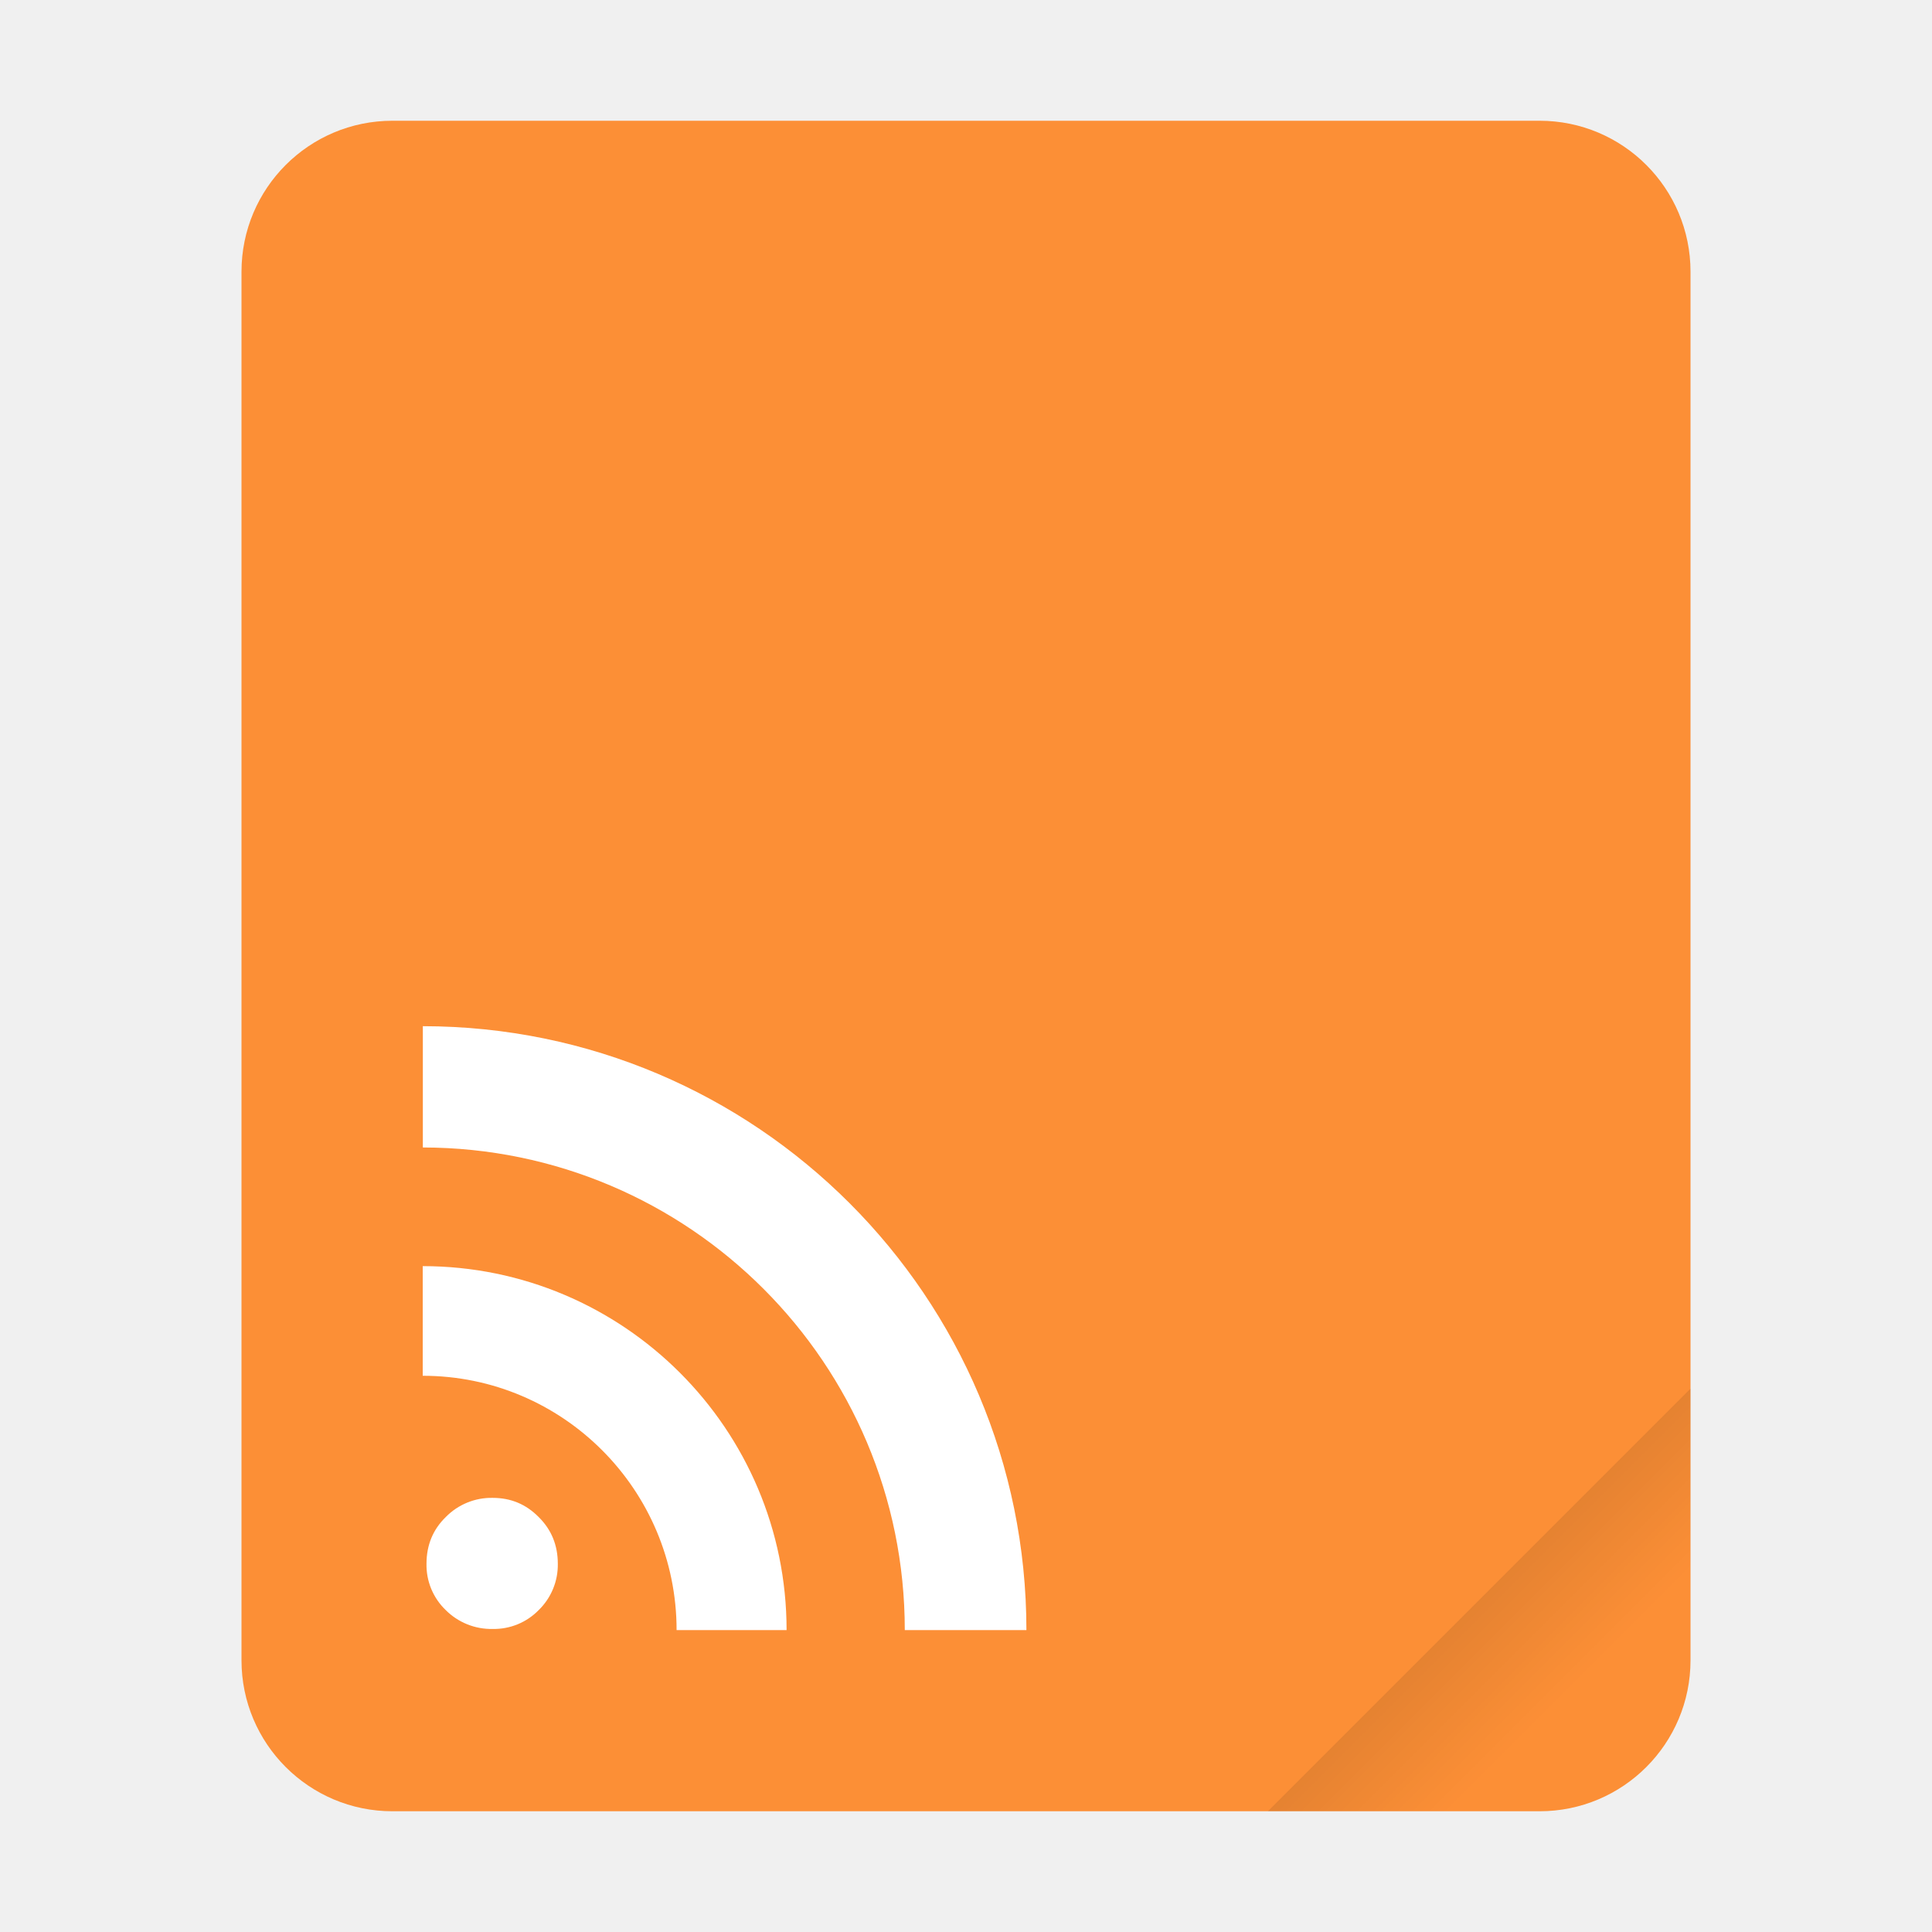
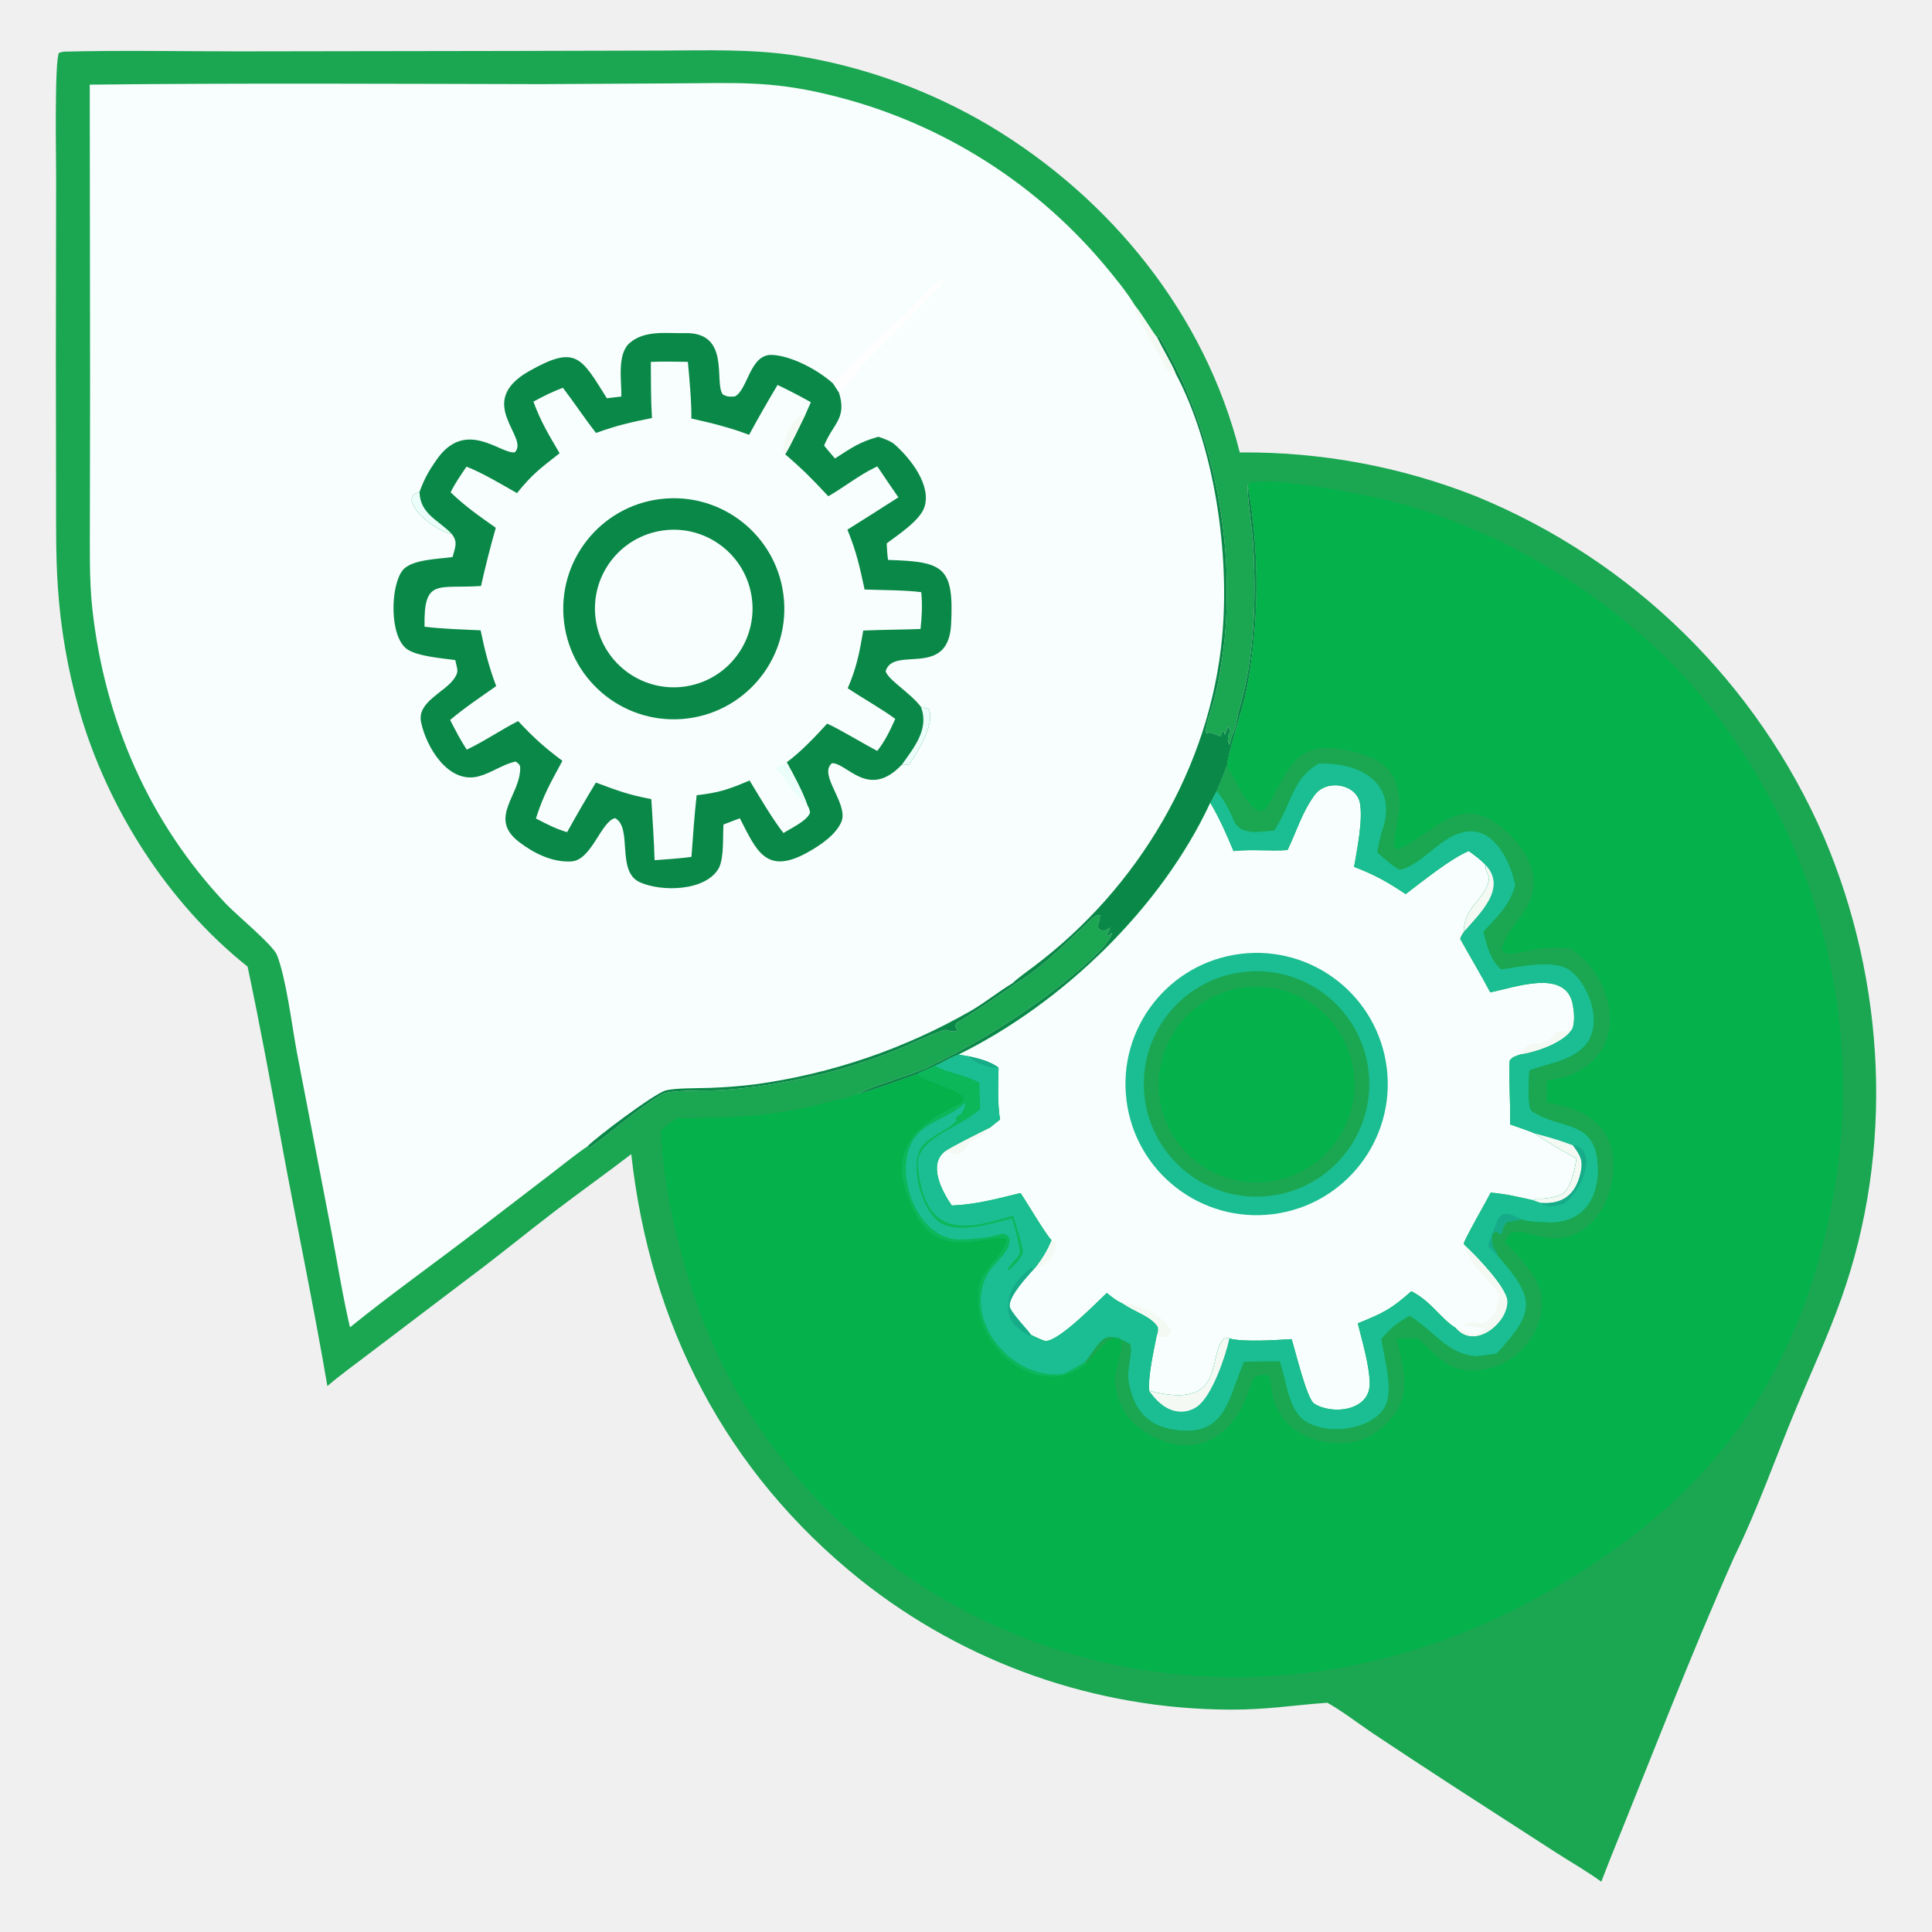
- <svg xmlns="http://www.w3.org/2000/svg" width="64" height="64" version="1.1" viewBox="0 0 16.933 16.933" id="svg4">
-   <defs id="defs2">
-     <linearGradient id="a" x1="49.571" x2="51.714" y1="52.714" y2="54.857" gradientTransform="matrix(2.3333,0,0,2.3333,-68.667,-72.001)" gradientUnits="userSpaceOnUse">
-       <stop offset="0" id="stop1" />
-       <stop stop-opacity="0" offset="1" id="stop2" />
-     </linearGradient>
-   </defs>
-   <g transform="scale(.26458)" id="g2">
-     <rect x="8" y="4" width="48" height="56" ry="5" fill="#fc8f36" style="paint-order:stroke fill markers" id="rect2" />
-     <path d="m56 46-14 14h9c2.77 0 5-2.23 5-5z" fill="url(#a)" fill-rule="evenodd" opacity=".15" stroke-width="8.819" style="paint-order:stroke fill markers" id="path2" />
+ <svg xmlns="http://www.w3.org/2000/svg" width="1024" height="1024" viewBox="0 0 1024 1024" version="1.1" id="svg34">
+   <defs id="defs34" />
+   <g id="g34" transform="matrix(1.553948,0,0,1.553948,-284.3066,-284.5659)">
+     <path fill="#1ba652" d="m 204.581,200.752 c 19.482,-0.525 39.92,-0.113 59.484,-0.106 l 94.752,-0.145 50.176,-0.126 c 15.057,-0.072 30.573,-0.572 45.482,1.721 23.337,3.773 45.756,11.903 66.087,23.965 41.312,24.739 73.444,64.336 85.253,111.384 27.506,-0.258 54.804,4.794 80.396,14.88 53.29,21.759 95.951,63.506 118.857,116.313 21.173,49.698 23.902,106.962 5.899,157.447 -4.644,13.022 -9.9,24.266 -15.186,36.89 -7.155,17.089 -13.146,34.54 -21.341,51.23 -14.998,33.73 -28.205,68.232 -42.079,102.432 l -3.236,8.299 c -4.223,-3.136 -10.733,-6.903 -15.391,-9.906 l -35.497,-22.926 c -9.051,-5.887 -18.072,-11.821 -27.062,-17.8 -5.035,-3.399 -10.283,-7.5 -15.489,-10.406 -12.102,0.859 -20.537,2.406 -33.358,2.347 -45.725,-0.202 -90.052,-15.785 -125.846,-44.24 -46.033,-36.842 -71.771,-86.99 -78.216,-145.227 -8.482,6.515 -17.21,12.715 -25.722,19.205 -9.834,7.499 -19.448,15.418 -29.356,22.798 l -33.749,25.595 c -5.059,3.892 -9.946,7.338 -14.816,11.502 -4.744,-27.772 -10.548,-55.295 -15.634,-83.002 -3.679,-20.046 -7.343,-40.133 -11.587,-60.064 -27.216,-21.635 -47.86,-54.111 -57.446,-87.55 -3.921,-13.794 -6.364,-27.965 -7.288,-42.274 -0.712,-10.493 -0.553,-21.479 -0.585,-32.034 l -0.067,-45.842 0.092,-61.954 c -0.001,-5.478 -0.597,-39.221 0.966,-42.023 z" id="path2" />
+     <path fill="#f8fefd" d="m 213.573,211.997 c 50.869,-0.58 103.055,-0.271 153.971,-0.175 l 45.832,-0.258 c 19.805,-0.067 32.057,-1.001 51.735,3.744 36.706,8.65 69.67,28.843 94.053,57.611 3.872,4.632 7.904,9.472 11.055,14.629 2.865,3.687 5.024,7.647 7.487,10.835 l 0.365,-0.707 c 1.289,1.538 6.619,12.008 7.56,14.053 12.55,27.646 17.761,58.06 15.129,88.307 -0.674,6.928 -1.8,13.804 -3.372,20.585 -0.924,3.866 -2.918,8.449 -3.163,12.184 l 0.411,0.432 0.918,-0.332 3.717,1.327 c 0.611,-1.366 0.22,-1.19 1.167,-1.76 l 0.323,1.268 1.05,-2.864 c 0.651,1.058 0.485,0.678 0.784,1.848 -1.054,1.443 -1.04,2.921 -0.257,4.496 l 0.112,-0.534 c 0.343,-1.575 0.344,-1.871 1.046,-3.276 1.108,-2.217 1.379,-5.925 2.094,-8.32 5.318,-17.827 5.845,-37.686 4.801,-56.181 -0.298,-5.284 -2.083,-16.092 -1.862,-20.581 4.173,22.585 3.996,48.226 -0.498,70.763 -1.141,5.722 -6.193,20.852 -6.53,25.09 -1.147,2.908 -2.281,5.925 -3.556,8.771 -0.433,0.819 -1.716,3.359 -2.171,3.98 -16.714,35.91 -50.441,68.448 -85.851,85.88 -3.118,1.115 -5.223,2.592 -8.092,3.884 -2,0.884 -4.145,1.765 -6.046,2.821 -5.674,1.964 -14.768,5.492 -20.271,6.729 2.225,-1.747 18.117,-6.489 22.65,-8.587 14.884,-6.968 29.024,-15.426 42.202,-25.245 4.588,-3.385 21.124,-16.277 21.838,-21.005 l -1.603,0.968 -0.339,-0.387 c 0.804,-1.166 1.056,-1.226 1.316,-2.486 -1.433,1.139 -2.362,1.374 -3.912,0.514 -0.608,-1.777 0.473,-2.547 0.464,-4.778 -1.099,0.02 -2.013,0.584 -2.81,1.334 -7.64,7.191 -16.41,16.253 -25.458,21.754 l -0.628,0.374 c -2.328,1.973 -17.296,11.897 -20.048,13.366 l -0.402,1.105 0.825,1.482 c -1.713,0.564 -2.451,0.176 -4.204,-0.283 -4.342,1.176 -12.374,5.162 -16.996,7.018 -10.556,4.216 -21.464,7.49 -32.597,9.785 -9.404,1.878 -17.736,3.204 -27.275,3.783 -4.284,0.259 -17.024,-0.19 -19.7,1.38 -8.56,5.021 -16.553,12.493 -24.757,18.255 l -0.741,-0.46 c -3.402,2.211 -9.029,6.77 -12.374,9.319 l -24.83,19.044 c -14.317,11.039 -29.94,22.105 -43.799,33.349 -2.33,-9.76 -4.421,-22.727 -6.362,-32.771 l -11.788,-61.203 c -1.687,-9.04 -3.569,-24.796 -6.752,-32.986 -1.332,-3.427 -13.885,-13.746 -17.376,-17.443 -26.288,-27.835 -41.361,-62.562 -45.586,-100.463 -1.111,-9.969 -0.842,-20.575 -0.856,-30.383 l 0.073,-44.597 z" id="path3" />
+     <path fill="#0a8848" d="m 577.706,298.383 0.365,-0.707 c 1.289,1.538 6.619,12.008 7.56,14.053 12.55,27.646 17.761,58.06 15.129,88.307 -0.674,6.928 -1.8,13.804 -3.372,20.585 -0.924,3.866 -2.918,8.449 -3.163,12.184 l 0.411,0.432 0.918,-0.332 3.717,1.327 c 0.611,-1.366 0.22,-1.19 1.167,-1.76 l 0.323,1.268 1.05,-2.864 c 0.651,1.058 0.485,0.678 0.784,1.848 -1.054,1.443 -1.04,2.921 -0.257,4.496 l 0.112,-0.534 c 0.343,-1.575 0.344,-1.871 1.046,-3.276 1.108,-2.217 1.379,-5.925 2.094,-8.32 5.318,-17.827 5.845,-37.686 4.801,-56.181 -0.298,-5.284 -2.083,-16.092 -1.862,-20.581 4.173,22.585 3.996,48.226 -0.498,70.763 -1.141,5.722 -6.193,20.852 -6.53,25.09 -1.147,2.908 -2.281,5.925 -3.556,8.771 -0.433,0.819 -1.716,3.359 -2.171,3.98 -16.714,35.91 -50.441,68.448 -85.851,85.88 -3.118,1.115 -5.223,2.592 -8.092,3.884 -2,0.884 -4.145,1.765 -6.046,2.821 -5.674,1.964 -14.768,5.492 -20.271,6.729 2.225,-1.747 18.117,-6.489 22.65,-8.587 14.884,-6.968 29.024,-15.426 42.202,-25.245 4.588,-3.385 21.124,-16.277 21.838,-21.005 l -1.603,0.968 -0.339,-0.387 c 0.804,-1.166 1.056,-1.226 1.316,-2.486 -1.433,1.139 -2.362,1.374 -3.912,0.514 -0.608,-1.777 0.473,-2.547 0.464,-4.778 -1.099,0.02 -2.013,0.584 -2.81,1.334 -7.64,7.191 -16.41,16.253 -25.458,21.754 l -0.628,0.374 c -2.328,1.973 -17.296,11.897 -20.048,13.366 l -0.402,1.105 0.825,1.482 c -1.713,0.564 -2.451,0.176 -4.204,-0.283 -4.342,1.176 -12.374,5.162 -16.996,7.018 -10.556,4.216 -21.464,7.49 -32.597,9.785 -9.404,1.878 -17.736,3.204 -27.275,3.783 -4.284,0.259 -17.024,-0.19 -19.7,1.38 -8.56,5.021 -16.553,12.493 -24.757,18.255 l -0.741,-0.46 c 2.179,-2.495 22.59,-17.939 26.666,-19.071 3.112,-0.865 11.027,-0.739 14.897,-0.877 5.22,-0.174 10.43,-0.578 15.615,-1.213 25.917,-3.552 50.905,-12.068 73.597,-25.084 4.58,-2.646 9.348,-6.489 14.158,-9.388 1.955,-1.875 5.368,-4.274 7.587,-5.951 35.34,-26.713 59.808,-67.714 63.949,-112.149 2.622,-28.146 -2.404,-64.664 -15.91,-89.98 -1.273,-3.219 -4.505,-8.473 -6.192,-12.037 z" id="path4" />
+     <path fill="#f5f9f4" d="m 570.219,287.548 c 2.865,3.687 5.024,7.647 7.487,10.835 1.687,3.564 4.919,8.818 6.192,12.037 -0.955,-0.189 -2.834,-0.799 -3.209,-1.676 -1.948,-4.559 -10.481,-17.148 -10.47,-21.196 z" id="path5" />
+     <path fill="#0a8848" d="m 394.893,318.37 c 0.091,-5.418 -1.568,-14.533 2.901,-18.328 5.208,-4.423 12.615,-3.135 18.662,-3.299 16.069,-0.434 9.82,17.25 13.118,20.998 1.756,0.819 2.134,0.69 4.032,0.612 4.495,-2.331 5.098,-14.572 12.745,-14.177 6.816,0.353 16.002,5.357 20.874,9.882 l 1.865,2.876 c 2.8,8.972 -1.841,10.373 -5.054,18.161 1.196,1.43 2.477,3.036 3.716,4.406 5.726,-3.691 8.36,-5.611 14.814,-7.407 1.79,0.625 4.206,1.437 5.558,2.634 5.355,4.741 12.719,14.037 10.066,21.547 -1.564,4.431 -9.032,9.363 -12.8,12.185 0.11,1.807 0.175,3.883 0.472,5.647 18.916,0.58 22.496,2.247 21.506,21.885 -0.948,18.807 -19.682,7.178 -22.331,16.053 0.764,2.943 8.27,7.28 11.972,12.084 0.988,0.404 1.517,0.55 2.577,0.672 2.778,4.521 -3.75,15.048 -6.407,18.897 -1.616,0.676 -1.166,0.073 -2.586,0.197 -11.444,12.19 -18.824,-0.765 -23.902,-0.435 -4.617,3.894 5.287,13.238 3.399,19.574 -1.743,4.726 -7.522,8.515 -11.697,10.835 -14.239,7.913 -17.471,-0.766 -23.09,-11.652 -1.856,0.683 -3.723,1.417 -5.572,2.124 -0.316,4.141 0.255,11.014 -1.547,14.781 -4.429,8.118 -19.866,8.257 -27.127,4.852 -7.956,-3.73 -2.243,-18.684 -8.33,-21.797 -4.799,1.13 -7.972,14.408 -14.94,14.772 -6.524,0.341 -12.771,-2.821 -17.725,-6.6 -10.838,-8.266 0.45,-15.876 0.33,-25.41 -0.024,-0.996 -0.77,-1.591 -1.573,-2.071 -4.225,0.885 -8.235,3.869 -12.512,5.032 -10.359,2.816 -17.962,-9.878 -19.734,-18.47 -1.445,-7.005 8.281,-10.182 11.43,-15.04 1.449,-2.236 0.978,-2.794 0.397,-5.412 l -0.165,-0.721 c -4.454,-0.592 -12.907,-1.292 -16.358,-3.66 -6.155,-4.226 -5.82,-21.512 -1.614,-26.922 2.944,-3.788 12.436,-3.885 17.055,-4.551 0.841,-3.343 1.929,-4.972 -0.25,-7.856 -4.337,-0.603 -14.157,-7.538 -13.674,-12.302 1.167,-1.831 0.389,-1.098 2.642,-2.012 1.611,-4.54 3.325,-7.467 5.93,-11.166 9.887,-14.036 21.787,-1.699 26.551,-2.373 5.281,-5.065 -14.011,-16.997 4.921,-27.708 16.02,-9.064 17.712,-4.759 26.508,9.252 1.648,-0.208 3.297,-0.405 4.947,-0.589 z" id="path6" />
+     <path fill="#ebfefa" d="m 497.009,424.129 c 0.988,0.404 1.517,0.55 2.577,0.672 2.778,4.521 -3.75,15.048 -6.407,18.897 -1.616,0.676 -1.166,0.073 -2.586,0.197 4.222,-5.904 9.447,-12.311 6.416,-19.766 z" id="path7" />
+     <path fill="#ebfefa" d="m 337.068,365.268 c -4.337,-0.603 -14.157,-7.538 -13.674,-12.302 1.167,-1.831 0.389,-1.098 2.642,-2.012 0.271,7.651 6.645,9.606 11.032,14.314 z" id="path8" />
+     <path fill="#f8fefd" d="m 404.943,306.556 c 4.12,-0.176 8.488,-0.059 12.63,-0.019 0.498,5.186 1.318,14.272 1.188,19.332 7.208,1.617 12.793,2.981 19.7,5.556 3.118,-5.732 6.355,-11.4 9.706,-17 4.094,1.956 7.404,3.669 11.357,5.894 l -1.83,4.131 c -1.24,2.506 -5.646,11.812 -6.951,13.61 6.06,5.185 9.219,8.42 14.736,14.329 5.35,-3.067 10.436,-7.146 15.68,-9.679 l 0.646,-0.319 c 0.131,-0.061 0.261,-0.123 0.392,-0.184 2.365,3.488 4.753,7.112 7.176,10.546 -5.773,3.708 -11.566,7.384 -17.38,11.027 3.128,7.685 4.142,12.423 5.86,20.419 5.519,0.213 14.186,0.177 19.327,0.91 0.417,4.197 0.22,8.364 -0.246,12.554 -6.478,0.239 -13.14,0.248 -19.534,0.528 -1.299,7.561 -2.215,12.493 -5.296,19.682 4.835,3.247 11.923,7.246 16.209,10.451 -1.834,4.064 -3.359,7.364 -6.127,10.919 -4.64,-2.385 -13.189,-7.607 -17.108,-9.303 -3.841,4.249 -9.122,9.799 -13.793,13.188 2.45,4.44 5.315,9.763 7.022,14.53 0.673,1.213 0.639,1.236 0.955,2.604 -0.918,2.783 -6.421,5.306 -9.077,6.995 -3.692,-4.672 -8.407,-12.734 -11.563,-17.928 -7.259,3.084 -10.278,4.122 -18.049,5.038 -0.784,7.014 -1.259,13.976 -1.774,21.014 -3.945,0.575 -8.554,0.819 -12.573,1.128 -0.195,-6.786 -0.722,-14.014 -1.109,-20.827 -7.823,-1.462 -11.502,-2.884 -18.909,-5.641 -3.391,5.573 -6.665,11.216 -9.82,16.926 -3.969,-1.2 -6.994,-2.758 -10.638,-4.673 2.648,-8.253 4.937,-12.038 9.038,-19.671 -6.306,-4.696 -9.706,-7.82 -15.107,-13.543 -5.956,3.013 -11.361,6.806 -17.532,9.736 -2.281,-3.54 -3.729,-6.35 -5.658,-10.121 4.774,-4.069 10.534,-7.912 15.7,-11.548 -2.508,-6.757 -3.834,-11.975 -5.308,-19.035 -6.303,-0.295 -12.875,-0.477 -19.122,-1.213 -0.337,-16.761 4.531,-12.883 19.268,-13.911 1.482,-6.663 3.16,-13.28 5.034,-19.844 -5.537,-3.916 -10.518,-7.351 -15.404,-12.109 1.528,-3.139 3.459,-5.838 5.405,-8.732 5.189,1.948 12.26,6.201 17.223,9.01 5.399,-6.66 7.864,-8.337 14.544,-13.602 -3.679,-6.255 -6.43,-10.735 -8.936,-17.6 3.827,-2.056 6.023,-3.162 10.046,-4.727 3.861,5.013 7.27,10.276 11.308,15.405 7.207,-2.575 11.695,-3.614 19.079,-5.083 -0.389,-6.359 -0.346,-12.776 -0.385,-19.15 z" id="path9" />
+     <path fill="#ebfefa" d="m 447.359,444.958 c 1.059,-0.57 2.785,-1.305 3.926,-1.83 2.45,4.44 5.315,9.763 7.022,14.53 -3.301,-1.644 -7.4,-8.951 -10.948,-12.7 z" id="path10" />
+     <path fill="#f5f9f4" d="m 450.743,338.06 -0.739,-1.57 c 0.278,-2.327 1.001,-4.578 2.129,-6.632 1.871,-3.424 2.251,-4.438 5.561,-5.408 -1.24,2.506 -5.646,11.812 -6.951,13.61 z" id="path11" />
+     <path fill="#0a8848" d="m 410.183,353.152 c 20.702,-1.425 38.664,14.145 40.191,34.84 1.527,20.694 -13.955,38.732 -34.642,40.361 -20.83,1.64 -39.022,-13.974 -40.559,-34.812 -1.538,-20.839 14.165,-38.953 35.01,-40.389 z" id="path12" />
+     <path fill="#f8fefd" d="m 407.792,364.267 c 14.678,-2.76 28.791,6.977 31.421,21.679 2.63,14.702 -7.231,28.728 -21.956,31.228 -14.541,2.469 -28.355,-7.243 -30.953,-21.762 -2.598,-14.519 6.992,-28.419 21.488,-31.145 z" id="path13" />
+     <path fill="#fefefe" d="m 467.225,314.058 c 7.825,-8.393 15.62,-15.956 24.11,-23.683 2.886,-2.627 9.826,-10.341 12.498,-11.892 l 0.634,0.126 0.096,0.952 c -8.865,9.201 -17.557,18.511 -26.752,27.407 -2.636,2.55 -6.541,8.684 -8.721,9.966 z" id="path14" />
+     <path fill="#05b14a" d="m 608.529,348.328 c 4.52,-3.444 38.223,3.22 45.176,4.83 43.422,10.055 87.573,38.079 114.642,73.757 33.93,44.289 48.793,100.282 41.295,155.568 -7.421,52.092 -29.42,94.607 -71.975,126.15 -45.666,33.849 -99.418,51.671 -156.406,45.214 -74.967,-8.494 -139.727,-59.532 -162.606,-131.86 -5.165,-16.328 -9.707,-36.244 -10.283,-53.162 2.157,-2.026 2.941,-2.674 5.409,-4.295 18.78,-0.213 33.339,-0.444 51.552,-5.515 2.344,-0.653 8.257,-1.758 10.181,-2.769 5.503,-1.237 14.597,-4.765 20.271,-6.729 1.901,-1.056 4.046,-1.937 6.046,-2.821 2.869,-1.292 4.974,-2.769 8.092,-3.884 35.41,-17.432 69.137,-49.97 85.851,-85.88 0.455,-0.621 1.738,-3.161 2.171,-3.98 1.275,-2.846 2.409,-5.863 3.556,-8.771 0.337,-4.238 5.389,-19.368 6.53,-25.09 4.494,-22.537 4.671,-48.178 0.498,-70.763 z" id="path15" />
+     <path fill="#f8fefd" d="m 622.105,473.063 c 3.157,-6.543 4.913,-12.818 9.216,-18.722 4.174,-5.726 14.353,-3.745 15.503,2.769 1.027,5.817 -0.983,15.704 -2.011,21.696 7.052,2.682 11.262,5.062 17.59,9.27 5.756,-4.336 15.201,-12.032 21.524,-14.687 2.103,1.579 3.916,2.82 5.727,4.743 0.05,1.991 0.319,2.423 1.228,4.208 -0.562,7.357 -8.707,9.656 -8.612,18.613 -0.39,0.663 -1.435,2.092 -1.187,2.538 3.064,5.506 7.282,12.619 10.168,18.089 8.088,-1.508 26.022,-8.435 28.2,4.436 0.44,2.602 0.651,5.128 -0.042,7.69 -2.548,4.985 -12.704,8.358 -17.876,9.061 -1.589,0.595 -2.82,0.793 -3.664,2.184 -0.345,6.853 0.359,14.358 0.138,21.692 2.467,0.873 6.175,2.077 8.463,3.088 1.796,1.41 12.164,7.685 14.214,8.431 -0.526,3.529 -1.612,9.367 -4.442,11.914 -1.49,1.342 -7.107,2.209 -9.165,1.837 l -1.159,0.593 c -4.996,-1.102 -9.38,-2.184 -14.508,-2.592 -1.247,2.513 -9.255,16.397 -9.173,17.432 l 0.419,0.584 c 3.475,3.116 14.232,14.266 14.455,18.912 0.352,7.337 -11.095,17.024 -17.671,9.206 -5.21,-3.273 -8.24,-8.997 -15.093,-12.509 -6.938,6.164 -9.602,7.433 -18.271,10.955 1.592,6.44 3.869,13.996 4.066,20.193 0.312,9.844 -13.008,11.111 -18.999,7.138 -2.519,-1.671 -6.56,-18.686 -7.639,-21.95 -4.995,0.314 -16.743,1.101 -21.225,-0.232 l -1.275,-0.27 c -6.772,4.442 1.117,24.416 -24.321,18.573 -0.604,-0.136 -1.202,-0.295 -1.793,-0.477 -0.361,-5.021 1.503,-13.283 2.518,-18.46 0.497,-1.587 0.597,-1.577 0.488,-3.201 -2.205,-3.607 -7.485,-5.063 -11.469,-7.709 l -0.451,-0.306 c -2.478,-1.127 -3.393,-1.998 -5.505,-3.666 -3.565,3.308 -15.748,15.977 -20.708,16.399 -0.767,0.065 -4.225,-1.663 -5.208,-2.141 -0.412,-0.924 -7.331,-7.97 -7.289,-9.899 0.078,-3.666 5.996,-9.945 8.31,-12.558 l 0.569,-0.493 c 2.36,-3.14 3.981,-5.698 5.472,-9.329 -1.772,-1.59 -8.44,-12.918 -10.572,-16.056 -8.228,1.978 -14.911,3.881 -23.441,4.251 -3.363,-4.814 -8.089,-13.793 -2.492,-18.375 2.866,-2.003 12.023,-6.452 15.523,-8.217 l 3.421,-2.74 c -0.891,-5.24 -0.665,-12.286 -0.508,-17.68 -2.917,-2.172 -6.66,-3.097 -10.16,-3.876 l -3.465,-0.601 c 35.41,-17.432 69.137,-49.97 85.851,-85.88 3.073,5.228 5.604,10.862 7.904,16.47 6.485,-0.692 12.345,0.084 18.427,-0.339 z" id="path16" />
+     <path fill="#f5f9f4" d="m 682.656,607.93 c 3.475,3.116 14.232,14.266 14.455,18.912 0.352,7.337 -11.095,17.024 -17.671,9.206 3.272,0.397 6.335,4.348 10.311,0.17 -2.593,-0.426 -4.822,-0.609 -7.422,-0.829 l -0.105,-0.47 c 1.181,-0.452 2.004,-0.701 3.209,-1.058 1.583,0.502 1.945,0.713 3.638,0.581 2.038,-1.098 2.742,-2.233 4.206,-4.002 l 1.104,-5.972 c -3.666,-4.214 -11.248,-11.641 -11.725,-16.538 z" id="path17" />
+     <path fill="#f5f9f4" d="m 565.976,627.793 c 5.093,-0.324 14.244,4.402 16.322,9.07 -0.387,2.831 -2.483,2.328 -4.89,2.146 0.497,-1.587 0.597,-1.577 0.488,-3.201 -2.205,-3.607 -7.485,-5.063 -11.469,-7.709 z" id="path18" />
+     <path fill="#f5f9f4" d="m 719.409,533.706 c -2.548,4.985 -12.704,8.358 -17.876,9.061 2.298,-5.981 7.144,-1.598 10.838,-5.926 0.726,-0.851 0.803,-1.081 1.668,-1.852 3.862,-0.422 2.166,0.812 5.37,-1.283 z" id="path19" />
+     <path fill="#f5f9f4" d="m 520.635,567.709 c -1.697,2.313 -4.429,3.542 -7.024,4.85 -0.911,1.588 -1.592,3.281 -3.189,4.014 -2.781,0.186 -2.91,-0.401 -5.31,-0.647 2.866,-2.003 12.023,-6.452 15.523,-8.217 z" id="path20" />
+     <path fill="#f5f9f4" d="m 541.617,606.106 1.35,0.542 c 0.814,3.441 -3.25,9.018 -6.822,8.787 2.36,-3.14 3.981,-5.698 5.472,-9.329 z" id="path21" />
+     <path fill="#1bbd92" d="m 606.17,508.463 c 24.471,-2.973 46.735,14.413 49.782,38.876 3.046,24.462 -14.273,46.779 -38.726,49.899 -24.558,3.133 -46.99,-14.276 -50.05,-38.843 -3.059,-24.567 14.418,-46.947 38.994,-49.932 z" id="path22" />
+     <path fill="#1ba652" d="m 608.896,514.479 c 21.265,-1.464 39.661,14.653 41.006,35.926 1.346,21.273 -14.874,39.579 -36.154,40.806 -21.113,1.217 -39.244,-14.848 -40.579,-35.954 -1.335,-21.105 14.629,-39.326 35.727,-40.778 z" id="path23" />
+     <path fill="#05b14a" d="m 607.774,519.846 c 18.345,-2.091 34.905,11.102 36.967,29.451 2.061,18.348 -11.158,34.887 -29.509,36.92 -18.311,2.028 -34.806,-11.155 -36.863,-29.463 -2.057,-18.307 11.101,-34.823 29.405,-36.908 z" id="path24" />
+     <path fill="#1bbd92" d="m 632.558,443.581 c 14.938,-0.683 27.441,7.173 21.885,22.865 -0.723,2.039 -1.272,5.182 -1.672,7.369 1.067,0.94 6.785,6.274 8.049,5.897 8.053,-2.399 13.223,-11.309 21.91,-12.919 9.81,-1.818 15.553,10.388 17.083,18.273 -2.077,7.188 -5.809,10.322 -10.873,15.868 1.265,4.88 2.195,9.151 5.963,12.799 6.652,-0.89 18.659,-3.751 24.05,0.683 6.494,5.34 10.902,18.531 4.49,25.507 -4.69,5.103 -12.645,5.993 -18.862,8.32 -0.041,2.35 -0.836,12.666 0.861,13.826 9.68,6.613 21.905,2.523 22.566,18.947 0.424,10.548 -5.01,19.466 -16.841,19.075 -2.011,-0.066 -7.438,-0.218 -9.106,-0.99 -1.945,0.426 -3.141,0.625 -5.12,0.836 -0.984,1.425 -1.408,1.782 -1.506,3.522 l -0.816,0.888 -0.779,-1.015 c -1.498,0.201 -0.916,-0.134 -1.852,0.952 -0.462,4.723 0.643,3.839 1.904,7.18 12.568,14.449 13.184,18.79 -0.473,33.366 -2.243,0.289 -5.593,1.025 -7.736,0.816 -9.317,-0.908 -14.357,-9.228 -21.986,-13.648 -4.569,2.629 -6.13,3.855 -9.551,7.856 0.914,6.74 4.897,18.666 0.401,24.396 -5.5,7.01 -19.92,8.453 -27.014,3.189 -5.379,-4.218 -5.881,-13.749 -8.127,-19.941 -3.945,0.03 -8.153,-0.016 -12.072,0.122 -5.179,11.306 -5.73,25.194 -22.381,23.387 -8.814,-0.956 -14.177,-5.106 -16.447,-13.867 -2.106,-6.579 0.953,-11.22 -0.038,-15.458 -9.611,-5.672 -9.764,-0.859 -15.384,5.989 l 0.506,0.422 c -17.64,14.532 -42.433,-8.936 -35.945,-28.34 1.494,-4.469 9.733,-10.655 8.434,-14.236 -4.499,-2.021 -21.98,7.563 -30.175,-7.375 -10.438,-19.028 -4.876,-29.441 14.385,-38.323 0.988,-0.456 1.412,-1.338 1.561,-2.337 -2.942,-3.455 -10.368,-4.382 -15.455,-7.574 l -0.61,-0.391 c 1.901,-1.056 4.046,-1.937 6.046,-2.821 2.869,-1.292 4.974,-2.769 8.092,-3.884 l 3.465,0.601 c 3.5,0.779 7.243,1.704 10.16,3.876 -0.157,5.394 -0.383,12.44 0.508,17.68 l -3.421,2.74 c -3.5,1.765 -12.657,6.214 -15.523,8.217 -5.597,4.582 -0.871,13.561 2.492,18.375 8.53,-0.37 15.213,-2.273 23.441,-4.251 2.132,3.138 8.8,14.466 10.572,16.056 -1.491,3.631 -3.112,6.189 -5.472,9.329 l -0.569,0.493 c -2.314,2.613 -8.232,8.892 -8.31,12.558 -0.042,1.929 6.877,8.975 7.289,9.899 0.983,0.478 4.441,2.206 5.208,2.141 4.96,-0.422 17.143,-13.091 20.708,-16.399 2.112,1.668 3.027,2.539 5.505,3.666 l 0.451,0.306 c 3.984,2.646 9.264,4.102 11.469,7.709 0.109,1.624 0.009,1.614 -0.488,3.201 -1.015,5.177 -2.879,13.439 -2.518,18.46 0.591,0.182 1.189,0.341 1.793,0.477 25.438,5.843 17.549,-14.131 24.321,-18.573 l 1.275,0.27 c 4.482,1.333 16.23,0.546 21.225,0.232 1.079,3.264 5.12,20.279 7.639,21.95 5.991,3.973 19.311,2.706 18.999,-7.138 -0.197,-6.197 -2.474,-13.753 -4.066,-20.193 8.669,-3.522 11.333,-4.791 18.271,-10.955 6.853,3.512 9.883,9.236 15.093,12.509 6.576,7.818 18.023,-1.869 17.671,-9.206 -0.223,-4.646 -10.98,-15.796 -14.455,-18.912 l -0.419,-0.584 c -0.082,-1.035 7.926,-14.919 9.173,-17.432 5.128,0.408 9.512,1.49 14.508,2.592 l 1.159,-0.593 c 2.058,0.372 7.675,-0.495 9.165,-1.837 2.83,-2.547 3.916,-8.385 4.442,-11.914 -2.05,-0.746 -12.418,-7.021 -14.214,-8.431 -2.288,-1.011 -5.996,-2.215 -8.463,-3.088 0.221,-7.334 -0.483,-14.839 -0.138,-21.692 0.844,-1.391 2.075,-1.589 3.664,-2.184 5.172,-0.703 15.328,-4.076 17.876,-9.061 0.693,-2.562 0.482,-5.088 0.042,-7.69 -2.178,-12.871 -20.112,-5.944 -28.2,-4.436 -2.886,-5.47 -7.104,-12.583 -10.168,-18.089 -0.248,-0.446 0.797,-1.875 1.187,-2.538 -0.095,-8.957 8.05,-11.256 8.612,-18.613 -0.909,-1.785 -1.178,-2.217 -1.228,-4.208 -1.811,-1.923 -3.624,-3.164 -5.727,-4.743 -6.323,2.655 -15.768,10.351 -21.524,14.687 -6.328,-4.208 -10.538,-6.588 -17.59,-9.27 1.028,-5.992 3.038,-15.879 2.011,-21.696 -1.15,-6.514 -11.329,-8.495 -15.503,-2.769 -4.303,5.904 -6.059,12.179 -9.216,18.722 -6.082,0.423 -11.942,-0.353 -18.427,0.339 -2.3,-5.608 -4.831,-11.242 -7.904,-16.47 0.455,-0.621 1.738,-3.161 2.171,-3.98 1.973,1.879 4.659,6.985 5.661,9.573 2.239,5.781 8.734,4.232 13.929,3.841 l 0.381,-0.59 c 5.697,-8.916 5.653,-16.763 14.642,-22.195 z" id="path25" />
+     <path fill="#0bb759" d="m 495.785,549.517 c 1.901,-1.056 4.046,-1.937 6.046,-2.821 4.435,2.385 9.78,2.878 15.132,5.655 l 0.308,8.996 c -6.526,6.461 -22.216,9.783 -21.247,19.664 2.395,24.421 15.778,21.9 32.47,16.749 1.041,3.507 2.711,8.366 3.354,11.995 0.307,1.729 -3.672,5.823 -5.266,6.871 0.034,-1.491 4.235,-5.082 4.237,-6.165 0.006,-2.527 -1.901,-9.584 -2.718,-11.793 -6.833,1.785 -18.258,5.32 -24.331,1.58 -6.258,-3.853 -10.882,-19.695 -6.436,-25.963 2.606,-3.675 9.221,-5.746 11.935,-8.98 l -0.439,-0.588 c 0.854,-1.039 0.778,-1.01 1.946,-1.654 0.947,-1.586 1.211,-1.84 1.417,-3.721 -1.03,0.584 -0.798,0.551 -1.634,1.236 -4.122,3.379 -10.129,4.984 -13.982,8.653 -10.616,10.11 -1.837,36.817 13.579,36.633 4.928,-0.058 9.782,-0.465 14.509,-1.88 0.854,-0.244 1.707,0.544 2.371,1.043 1.544,4.58 -5.169,8.584 -7.415,12.916 -8.317,16.035 8.977,36.072 25.852,33.816 0.925,-0.123 6.435,-3.426 7.611,-4.088 l 0.506,0.422 c -17.64,14.532 -42.433,-8.936 -35.945,-28.34 1.494,-4.469 9.733,-10.655 8.434,-14.236 -4.499,-2.021 -21.98,7.563 -30.175,-7.375 -10.438,-19.028 -4.876,-29.441 14.385,-38.323 0.988,-0.456 1.412,-1.338 1.561,-2.337 -2.942,-3.455 -10.368,-4.382 -15.455,-7.574 z" id="path26" />
+     <path fill="#f5f9f4" d="m 574.89,657.469 c 0.591,0.182 1.189,0.341 1.793,0.477 25.438,5.843 17.549,-14.131 24.321,-18.573 l 1.275,0.27 c -1.259,5.954 -5.952,19.749 -11.017,23.254 -2.147,1.515 -4.828,2.064 -7.397,1.515 -3.938,-0.857 -6.756,-3.795 -8.975,-6.943 z" id="path27" />
+     <path fill="#f5f9f4" d="m 706.47,569.731 c 4.783,1.301 8.376,2.259 13.022,4.076 2.371,3.252 3.553,4.927 2.621,9.222 -1.665,7.678 -6.335,10.965 -13.581,10.392 l -2.614,-0.915 1.159,-0.593 c 2.058,0.372 7.675,-0.495 9.165,-1.837 2.83,-2.547 3.916,-8.385 4.442,-11.914 -2.05,-0.746 -12.418,-7.021 -14.214,-8.431 z" id="path28" />
+     <path fill="#f5f9f4" d="m 689.654,478.132 c 7.475,7.982 -1.971,16.491 -7.384,22.821 -0.095,-8.957 8.05,-11.256 8.612,-18.613 -0.909,-1.785 -1.178,-2.217 -1.228,-4.208 z" id="path29" />
+     <path fill="#16ac89" d="m 534.555,638.385 -0.599,0.313 c -4.955,-3.018 -7.978,-5.515 -6.982,-11.891 0.76,-4.863 3.977,-8.442 7.767,-11.345 l 0.835,0.466 c -2.314,2.613 -8.232,8.892 -8.31,12.558 -0.042,1.929 6.877,8.975 7.289,9.899 z" id="path30" />
+     <path fill="#16ac89" d="m 719.492,573.807 c 3.154,-0.116 4.889,3.497 4.515,6.325 -0.709,5.366 -3.515,10.145 -7.559,13.66 -2.636,0.473 -5.783,1.571 -7.916,-0.371 7.246,0.573 11.916,-2.714 13.581,-10.392 0.932,-4.295 -0.25,-5.97 -2.621,-9.222 z" id="path31" />
+     <path fill="#16ac89" d="m 690.415,608.072 c 0.951,-2.796 2.078,-5.706 3.206,-8.437 1.821,-4.413 5.66,-1.865 8.44,-0.534 -1.945,0.426 -3.141,0.625 -5.12,0.836 -0.984,1.425 -1.408,1.782 -1.506,3.522 l -0.816,0.888 -0.779,-1.015 c -1.498,0.201 -0.916,-0.134 -1.852,0.952 -0.462,4.723 0.643,3.839 1.904,7.18 -1.288,-1.007 -2.346,-2.207 -3.477,-3.392 z" id="path32" />
+     <path fill="#16ac89" d="m 513.388,543.413 c 3.5,0.779 7.243,1.704 10.16,3.876 -3.118,0.221 -8.018,-1.515 -10.16,-3.876 z" id="path33" />
+     <path fill="#1ba652" d="m 601.501,444.181 c 2.359,4.477 6.391,13.485 10.636,15.555 1.145,-0.085 2,-0.069 2.802,-1.229 4.996,-7.232 7.62,-18.7 17.965,-20.129 5.667,-0.783 17.014,1.698 21.702,5.49 3.868,3.13 4.947,6.792 5.6,11.509 0.73,5.277 -2.123,12.603 -1.713,16.628 0.58,0.438 0.895,0.884 1.461,0.662 10.972,-4.507 19.817,-18.097 33.091,-8.907 5.463,3.782 11.403,10.51 12.645,17.234 2.232,12.084 -7.785,15.914 -10.379,25.484 -0.237,0.877 0.658,1.431 1.311,1.922 2.809,0.264 8.806,-1.403 11.976,-1.764 3.65,-0.417 6.039,-0.429 9.73,-0.114 15.702,9.951 20.789,35.303 -0.045,43.394 -1.712,0.665 -4.557,1.159 -6.417,1.504 -0.443,0.082 -0.887,0.16 -1.332,0.234 l -0.058,7.504 c 15.285,2.308 25.048,9.859 22.289,26.584 -2.093,12.69 -11.523,22.487 -24.912,19.039 -2.831,-0.729 -7.354,-2.348 -9.86,-0.886 -0.901,1.169 -1.132,1.439 -1.846,2.781 5.626,6.135 13.397,13.047 12.73,22.102 -0.944,12.823 -12.956,22.916 -25.748,21.733 -7.322,-0.677 -11.412,-6.599 -16.699,-10.853 -2.249,-0.007 -4.863,-0.099 -7.067,0.145 1.856,8.424 4.916,17.316 -0.323,25.09 -3.326,4.936 -9.207,9.285 -14.926,10.138 -12.824,1.914 -25.642,-4.374 -27.53,-18.181 -0.272,-1.988 0.137,-3.535 -1.34,-4.762 -2.076,-0.059 -2.289,-0.151 -4.139,0.642 -1.667,2.14 -2.623,6.282 -3.842,8.896 -7.413,15.9 -22.354,18.625 -36.063,8.291 -4.905,-3.697 -7.095,-9.187 -7.875,-15.112 -0.437,-4.094 3.165,-11.405 1.72,-15.194 -4.371,-1.57 -8.66,5.867 -11.455,8.482 l -0.506,-0.422 c 5.62,-6.848 5.773,-11.661 15.384,-5.989 0.991,4.238 -2.068,8.879 0.038,15.458 2.27,8.761 7.633,12.911 16.447,13.867 16.651,1.807 17.202,-12.081 22.381,-23.387 3.919,-0.138 8.127,-0.092 12.072,-0.122 2.246,6.192 2.748,15.723 8.127,19.941 7.094,5.264 21.514,3.821 27.014,-3.189 4.496,-5.73 0.513,-17.656 -0.401,-24.396 3.421,-4.001 4.982,-5.227 9.551,-7.856 7.629,4.42 12.669,12.74 21.986,13.648 2.143,0.209 5.493,-0.527 7.736,-0.816 13.657,-14.576 13.041,-18.917 0.473,-33.366 -1.261,-3.341 -2.366,-2.457 -1.904,-7.18 0.936,-1.086 0.354,-0.751 1.852,-0.952 l 0.779,1.015 0.816,-0.888 c 0.098,-1.74 0.522,-2.097 1.506,-3.522 1.979,-0.211 3.175,-0.41 5.12,-0.836 1.668,0.772 7.095,0.924 9.106,0.99 11.831,0.391 17.265,-8.527 16.841,-19.075 -0.661,-16.424 -12.886,-12.334 -22.566,-18.947 -1.697,-1.16 -0.902,-11.476 -0.861,-13.826 6.217,-2.327 14.172,-3.217 18.862,-8.32 6.412,-6.976 2.004,-20.167 -4.49,-25.507 -5.391,-4.434 -17.398,-1.573 -24.05,-0.683 -3.768,-3.648 -4.698,-7.919 -5.963,-12.799 5.064,-5.546 8.796,-8.68 10.873,-15.868 -1.53,-7.885 -7.273,-20.091 -17.083,-18.273 -8.687,1.61 -13.857,10.52 -21.91,12.919 -1.264,0.377 -6.982,-4.957 -8.049,-5.897 0.4,-2.187 0.949,-5.33 1.672,-7.369 5.556,-15.692 -6.947,-23.548 -21.885,-22.865 -8.989,5.432 -8.945,13.279 -14.642,22.195 l -0.381,0.59 c -5.195,0.391 -11.69,1.94 -13.929,-3.841 -1.002,-2.588 -3.688,-7.694 -5.661,-9.573 1.275,-2.846 2.409,-5.863 3.556,-8.771 z" id="path34" />
  </g>
-   <path d="m30.581 3.957-3.175-3.175v1.852c0 0.733 0.59 1.323 1.323 1.323z" fill="#fff" fill-rule="evenodd" opacity=".35" style="paint-order:stroke fill markers" id="path3" />
-   <path d="m3.738 13.706c0-0.163 0.056-0.3 0.169-0.41a0.56 0.56 0 0 1 0.411-0.168c0.159 0 0.293 0.056 0.403 0.168 0.112 0.11 0.168 0.247 0.168 0.41a0.554 0.554 0 0 1-0.168 0.406 0.548 0.548 0 0 1-0.403 0.165 0.565 0.565 0 0 1-0.411-0.165 0.548 0.548 0 0 1-0.169-0.406m-0.033-2.61v0.962c1.228 0 2.225 0.999 2.225 2.229h0.964c0-1.762-1.43-3.19-3.19-3.19zm1e-3 -2.102v1.063a4.229 4.229 0 0 1 4.224 4.23h1.066a5.294 5.294 0 0 0-5.29-5.293z" fill="#fff" font-size="13.59" font-weight="700" id="path4" />
</svg>
